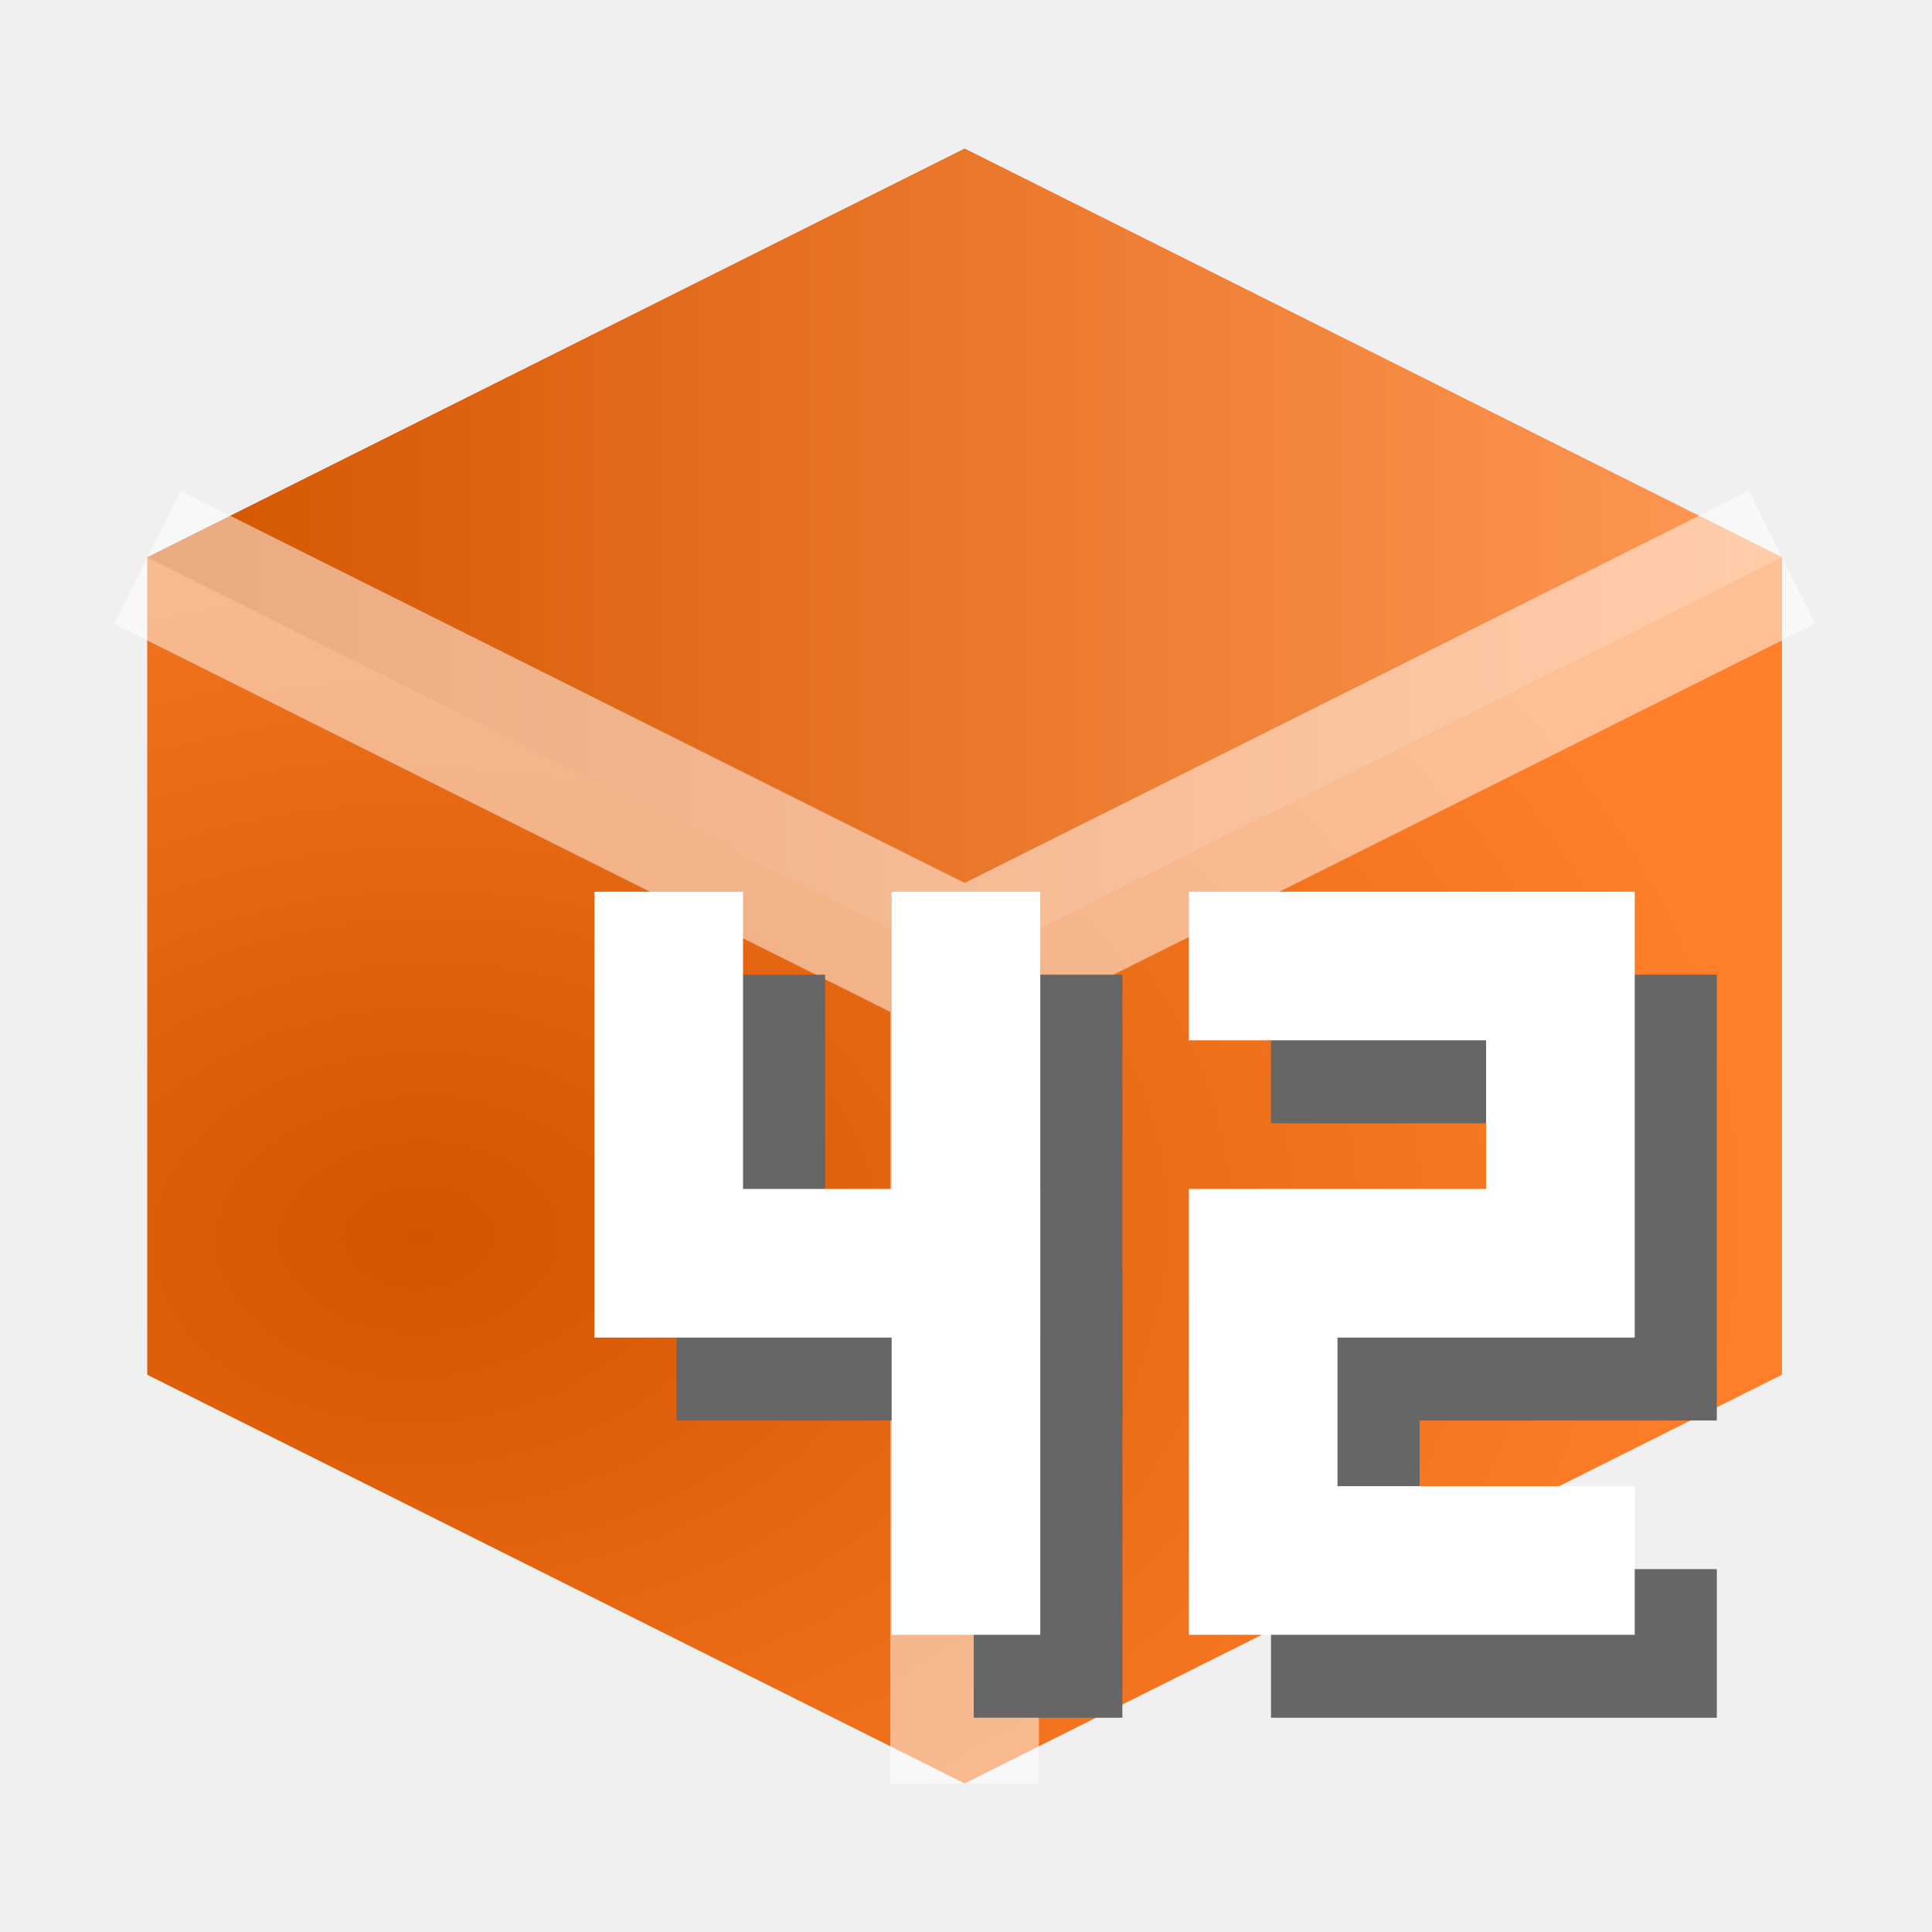
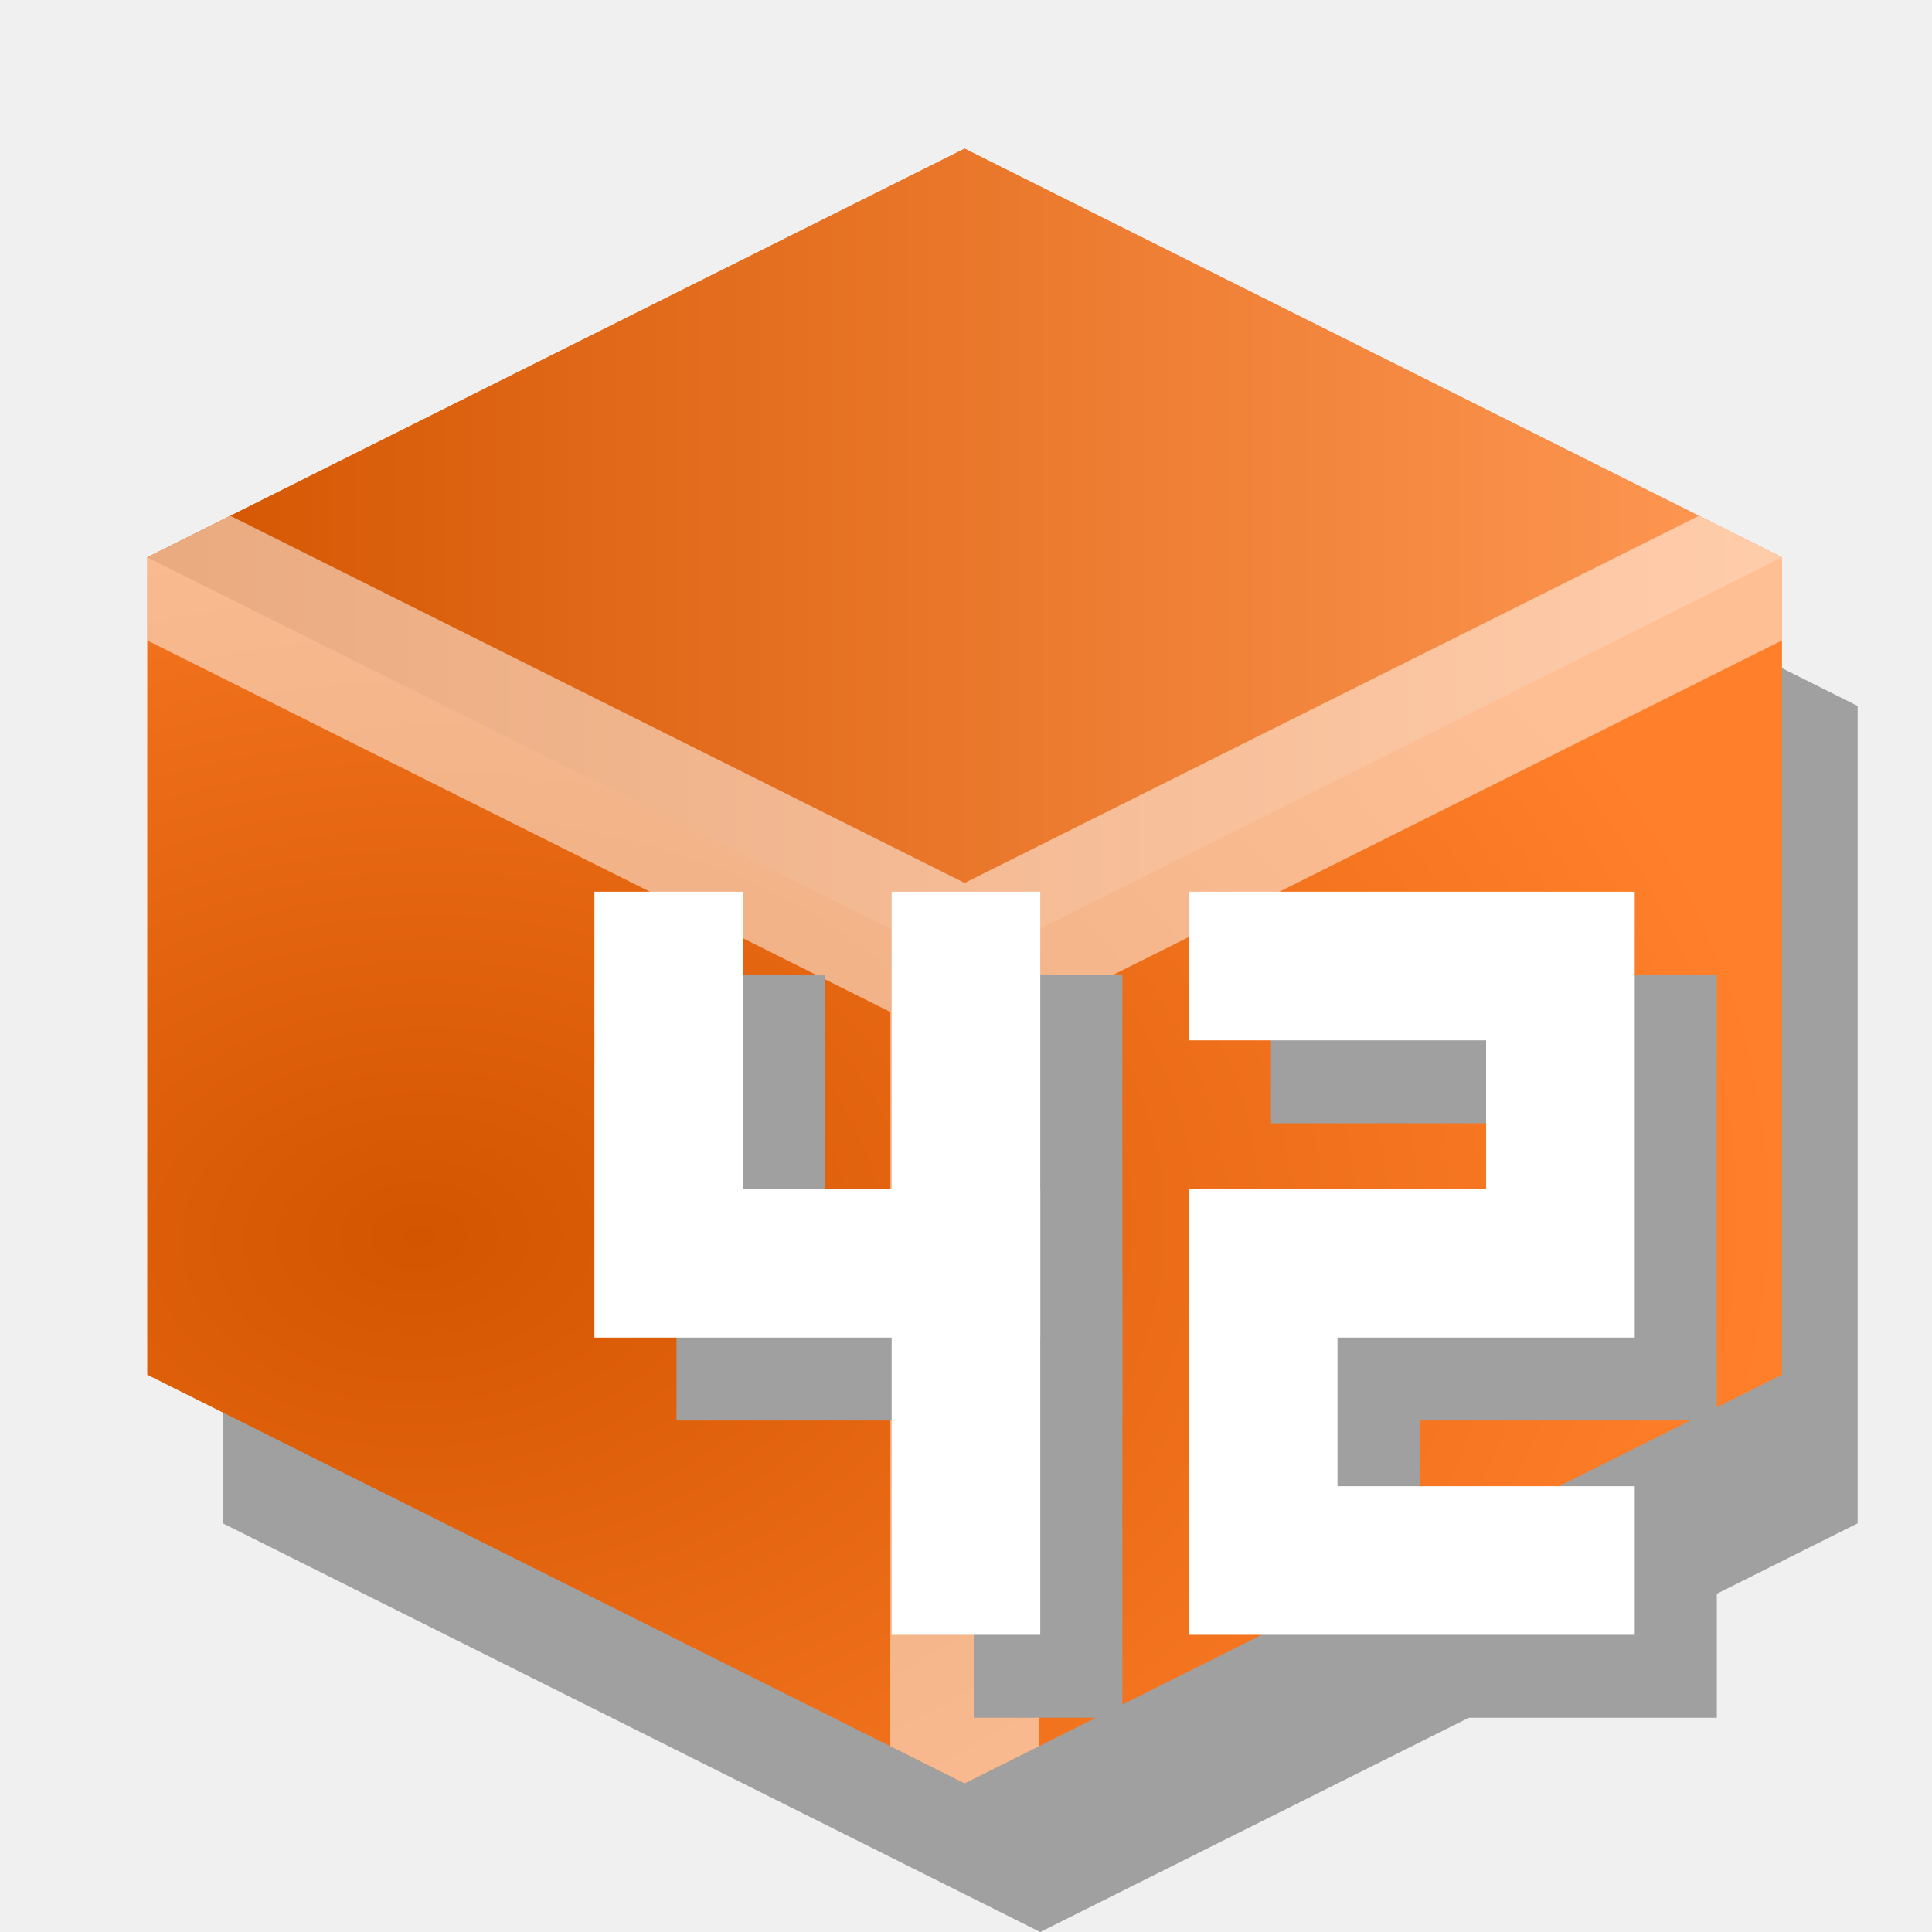
<svg xmlns="http://www.w3.org/2000/svg" xmlns:xlink="http://www.w3.org/1999/xlink" width="13" height="13" viewBox="0 0 13 13" id="svg4339" version="1.1">
  <defs id="defs4341">
    <linearGradient id="linearGradient4923">
      <stop style="stop-color:#d45500;stop-opacity:1" offset="0" id="stop4925" />
      <stop style="stop-color:#ff9955;stop-opacity:1" offset="1" id="stop4927" />
    </linearGradient>
    <linearGradient id="linearGradient4323">
      <stop style="stop-color:#d45500;stop-opacity:1" offset="0" id="stop4325" />
      <stop style="stop-color:#ff7f2a;stop-opacity:1" offset="1" id="stop4327" />
    </linearGradient>
    <radialGradient xlink:href="#linearGradient4323" id="radialGradient4277" cx="-177.253" cy="475.9" fx="-177.253" fy="475.9" r="5.909" gradientTransform="matrix(0.03942225,1.085182,-1.552857,0.05641184,588.0309,651.1297)" gradientUnits="userSpaceOnUse" />
    <linearGradient xlink:href="#linearGradient4923" id="linearGradient4929" x1="-159.795" y1="481.041" x2="-148.795" y2="481.041" gradientUnits="userSpaceOnUse" />
+     <clipPath clipPathUnits="userSpaceOnUse" id="clipPath12047">
+       <path id="path12049" d="m -159.795,486.541 0,-5.5 5.5,-2.75 5.5,2.75 0,5.5 -5.5,2.75 z" style="fill:url(#radialGradient12051);fill-opacity:1;fill-rule:evenodd;stroke:none;stroke-width:1px;stroke-linecap:butt;stroke-linejoin:miter;stroke-opacity:1" />
+     </clipPath>
+     <radialGradient xlink:href="#linearGradient4323" id="radialGradient12051" gradientUnits="userSpaceOnUse" gradientTransform="matrix(0.03942225,1.085182,-1.552857,0.05641184,588.0309,651.1297)" cx="-177.253" cy="475.9" fx="-177.253" fy="475.9" r="5.909" />
  </defs>
  <g id="layer1" transform="translate(160.7857,-477.2908)">
+     <path id="path11921" d="m -159.286,487.541 0,-5.5 5.5,-2.75 5.5,2.75 0,5.5 -5.5,2.75 z" style="fill:#a0a0a0;fill-opacity:1;fill-rule:evenodd;stroke:none;stroke-width:1px;stroke-linecap:butt;stroke-linejoin:miter;stroke-opacity:1" />
    <path style="fill:none;fill-rule:evenodd;stroke:none;stroke-width:1px;stroke-linecap:butt;stroke-linejoin:miter;stroke-opacity:1" d="m -154.786,482.291 0,-1 -4,0 0,5 4,0 0,-1 -3,0 0,-1 3,0 0,-1 -3,0 0,-1 3,0 z" id="path4907" />
    <path style="fill:none;fill-rule:evenodd;stroke:none;stroke-width:1px;stroke-linecap:butt;stroke-linejoin:miter;stroke-opacity:1" d="m -149.786,482.291 0,-1 -4,0 0,5 4,0 0,-3 -2,0 0,1 1,0 0,1 -2,0 0,-3 3,0 z" id="path4909" />
    <path style="fill:url(#radialGradient4277);fill-opacity:1;fill-rule:evenodd;stroke:none;stroke-width:1px;stroke-linecap:butt;stroke-linejoin:miter;stroke-opacity:1" d="m -159.795,486.541 0,-5.5 5.5,-2.75 5.5,2.75 0,5.5 -5.5,2.75 z" id="path4267" />
    <path style="fill:url(#linearGradient4929);fill-opacity:1;fill-rule:evenodd;stroke:none;stroke-width:1px;stroke-linecap:butt;stroke-linejoin:miter;stroke-opacity:1" d="m -159.795,481.041 5.5,-2.75 5.5,2.75 -5.5,2.75 z" id="path4279" />
-     <path id="path4301" style="opacity:0.5;fill:none;fill-rule:evenodd;stroke:#ffffff;stroke-width:1;stroke-linecap:butt;stroke-linejoin:miter;stroke-miterlimit:4;stroke-dasharray:none;stroke-opacity:1" d="m -154.295,489.291 0,-5.5 m -5.5,-2.75 5.5,2.75 5.5,-2.75" />
-     <g style="stroke:#666666" id="g4957" transform="translate(1.552431,2.55806)">
-       <path style="fill:none;fill-rule:evenodd;stroke:#666666;stroke-width:1px;stroke-linecap:square;stroke-linejoin:miter;stroke-opacity:1" d="m -153.286,481.791 2,0 0,2 -2,0 0,2 2,0" id="path4959" />
-       <path style="fill:none;fill-rule:evenodd;stroke:#666666;stroke-width:1px;stroke-linecap:square;stroke-linejoin:miter;stroke-opacity:1" d="m -157.286,481.791 0,2 2,0 0,2" id="path4961" />
-       <path style="fill:none;fill-rule:evenodd;stroke:#666666;stroke-width:1px;stroke-linecap:square;stroke-linejoin:miter;stroke-opacity:1" d="m -155.286,481.791 0,2" id="path4963" />
+     <path id="path4301" style="opacity:0.5;fill:none;fill-rule:evenodd;stroke:#ffffff;stroke-width:1;stroke-linecap:butt;stroke-linejoin:miter;stroke-miterlimit:4;stroke-dasharray:none;stroke-opacity:1" d="m -154.295,489.291 0,-5.5 m -5.5,-2.75 5.5,2.75 5.5,-2.75" clip-path="url(#clipPath12047)" />
+     <g style="stroke:#a0a0a0;stroke-opacity:1" id="g4957" transform="translate(1.552431,2.55806)">
+       <path style="fill:none;fill-rule:evenodd;stroke:#a0a0a0;stroke-width:1px;stroke-linecap:square;stroke-linejoin:miter;stroke-opacity:1" d="m -153.286,481.791 2,0 0,2 -2,0 0,2 2,0" id="path4959" />
+       <path style="fill:none;fill-rule:evenodd;stroke:#a0a0a0;stroke-width:1px;stroke-linecap:square;stroke-linejoin:miter;stroke-opacity:1" d="m -157.286,481.791 0,2 2,0 0,2" id="path4961" />
+       <path style="fill:none;fill-rule:evenodd;stroke:#a0a0a0;stroke-width:1px;stroke-linecap:square;stroke-linejoin:miter;stroke-opacity:1" d="m -155.286,481.791 0,2" id="path4963" />
    </g>
    <g transform="translate(1,2)" id="g4928" style="stroke:#ffffff">
      <path id="path4287" d="m -153.286,481.791 2,0 0,2 -2,0 0,2 2,0" style="fill:none;fill-rule:evenodd;stroke:#ffffff;stroke-width:1px;stroke-linecap:square;stroke-linejoin:miter;stroke-opacity:1" />
      <path id="path4289" d="m -157.286,481.791 0,2 2,0 0,2" style="fill:none;fill-rule:evenodd;stroke:#ffffff;stroke-width:1px;stroke-linecap:square;stroke-linejoin:miter;stroke-opacity:1" />
      <path id="path4291" d="m -155.286,481.791 0,2" style="fill:none;fill-rule:evenodd;stroke:#ffffff;stroke-width:1px;stroke-linecap:square;stroke-linejoin:miter;stroke-opacity:1" />
    </g>
  </g>
</svg>
